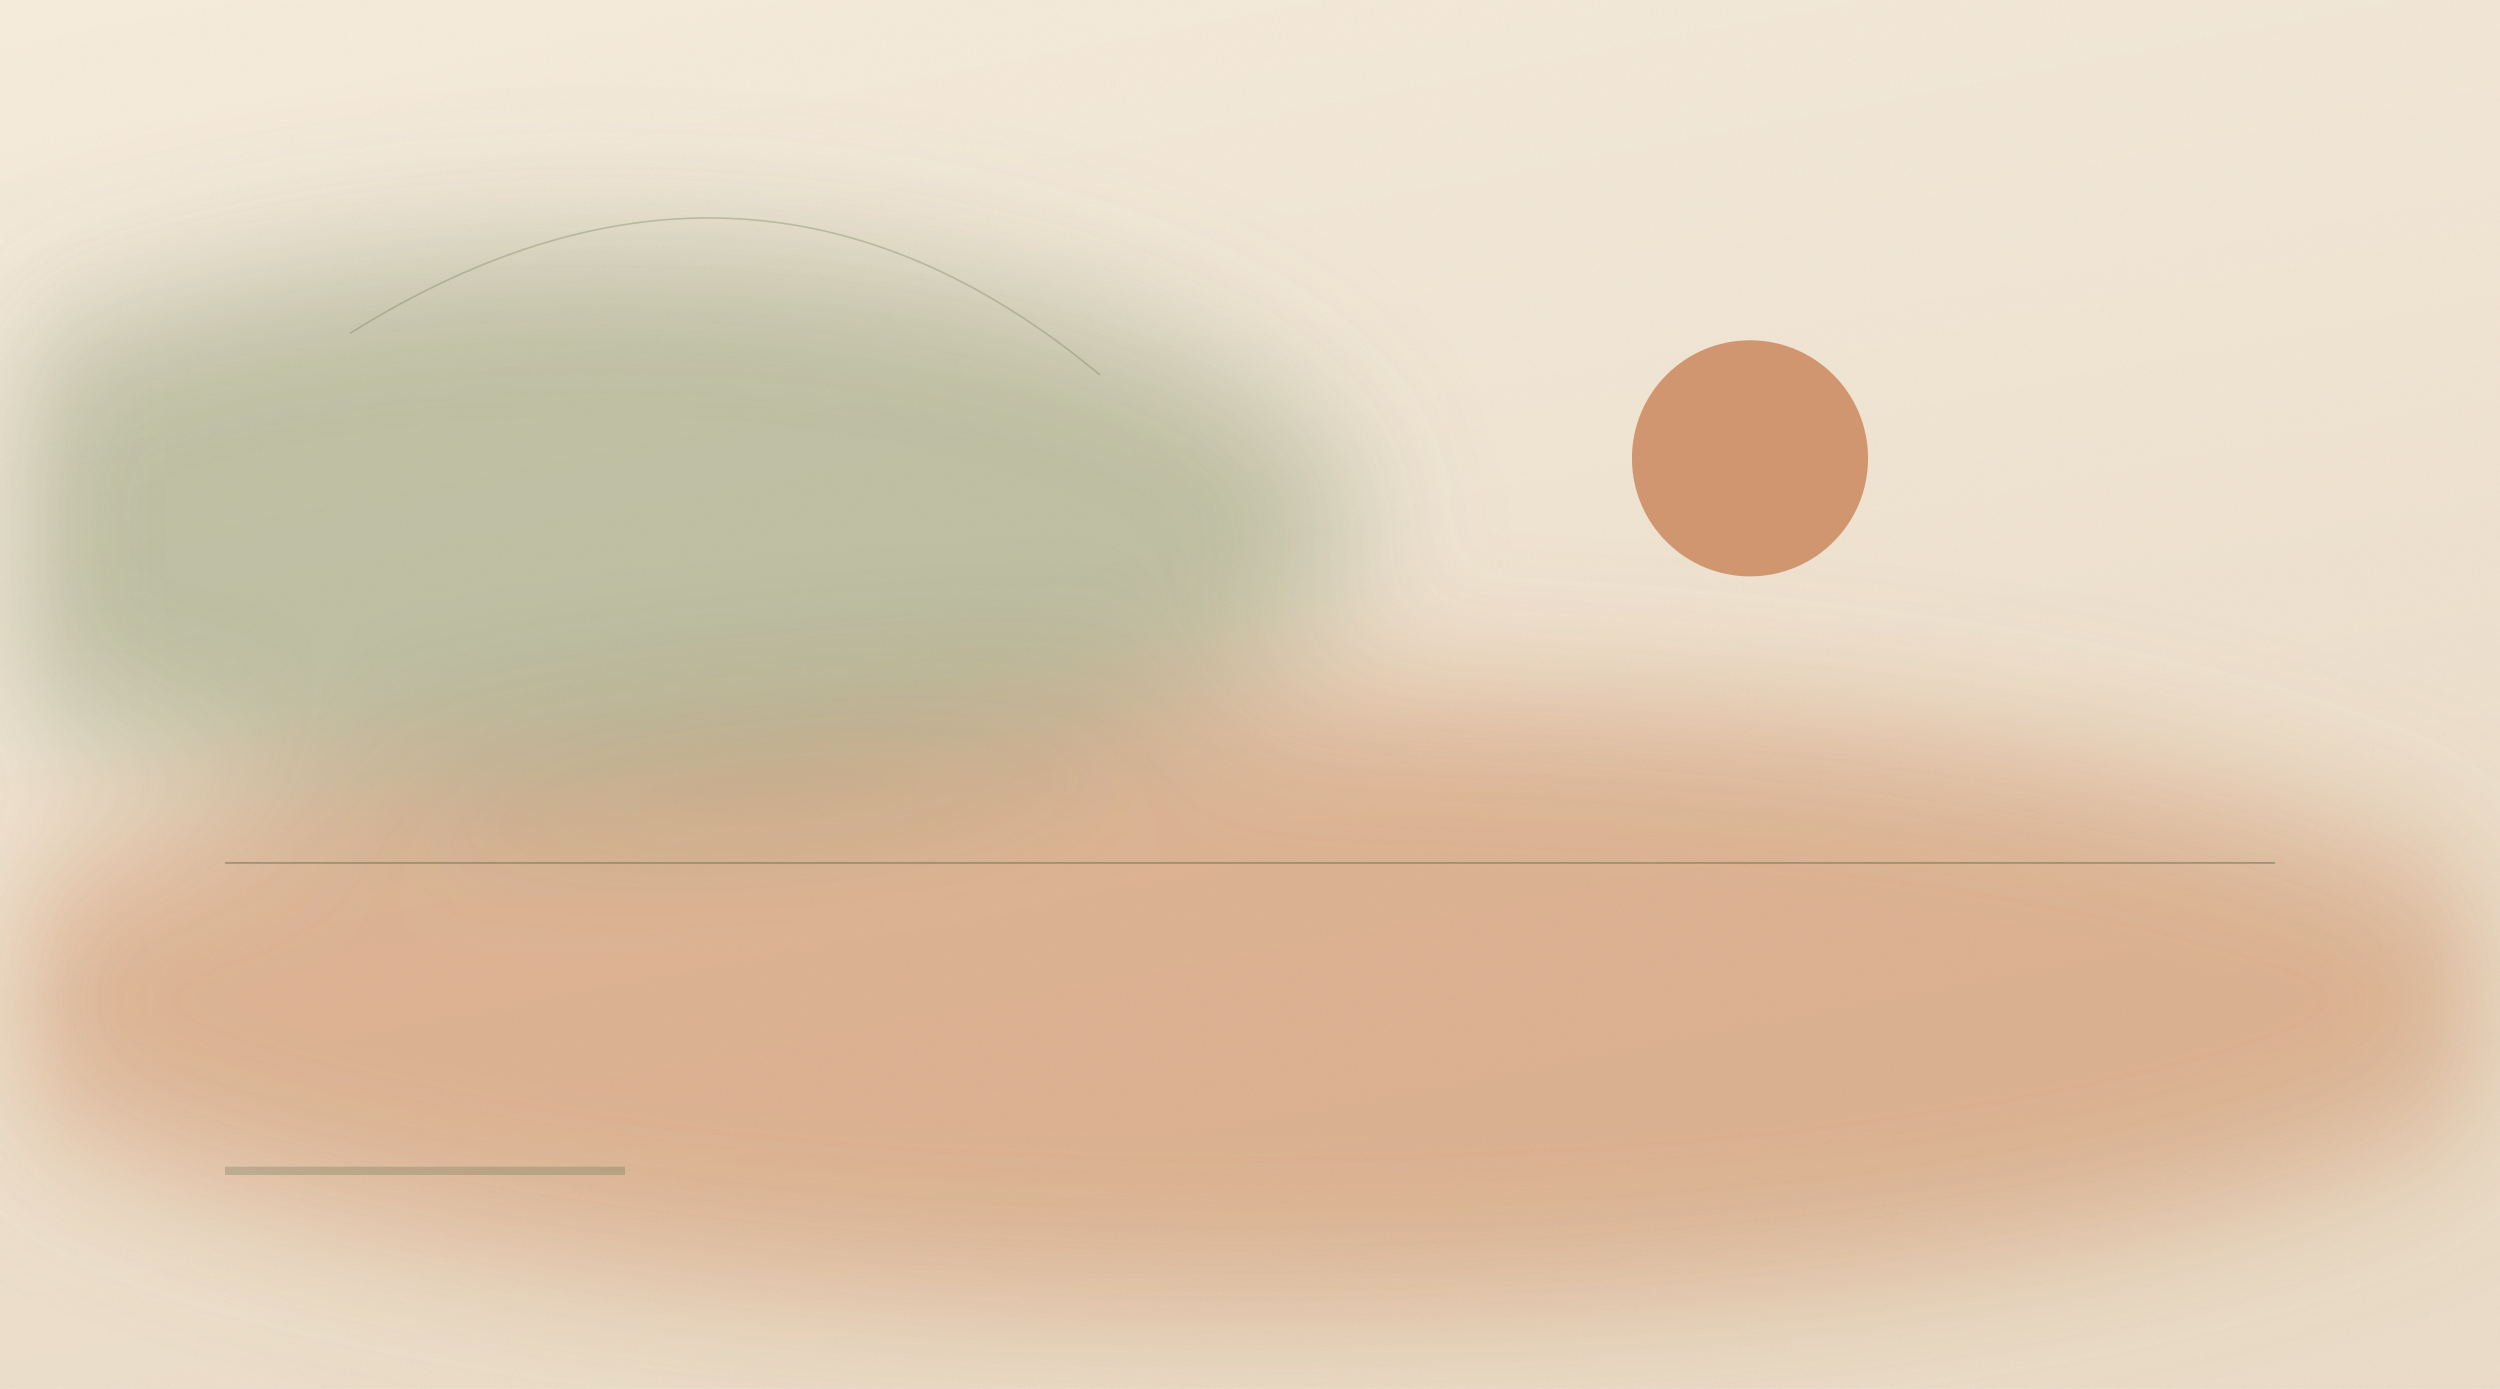
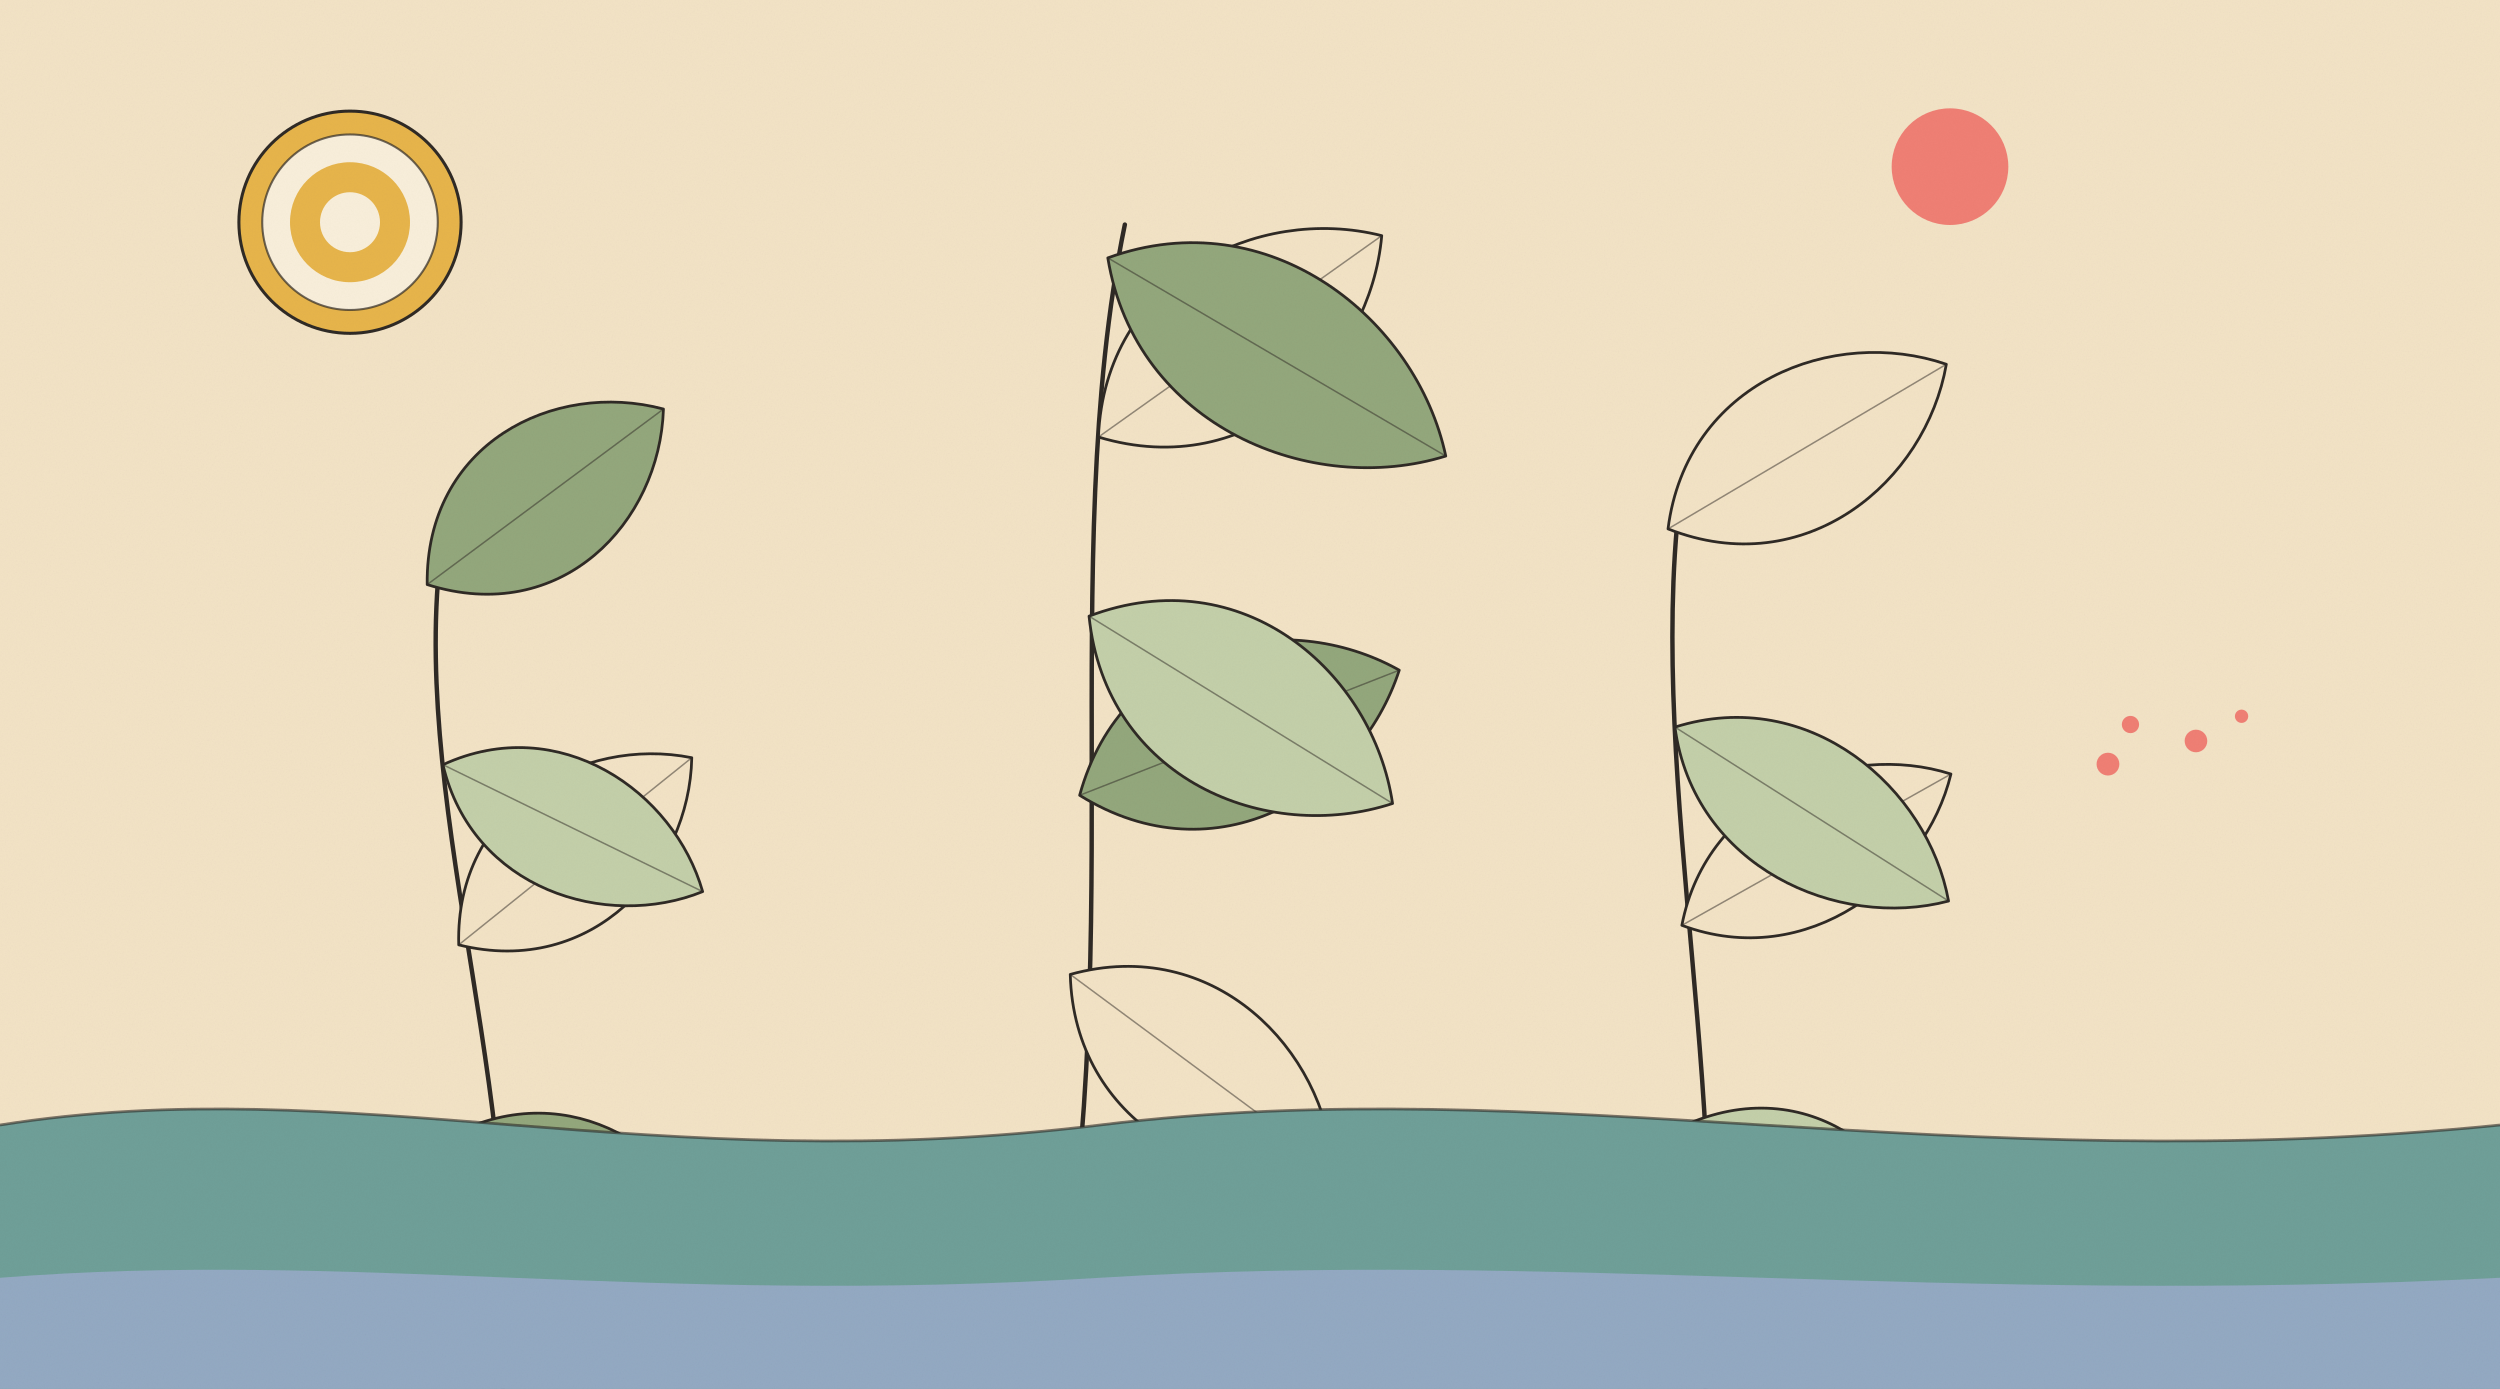
<svg xmlns="http://www.w3.org/2000/svg" width="1800" height="1000" viewBox="0 0 1800 1000" role="img">
  <defs>
-     <linearGradient id="bg" x1="0" y1="0" x2="0.35" y2="1">
-       <stop offset="0" stop-color="#f6ecdd" />
-       <stop offset="1" stop-color="#eaddc8" />
-     </linearGradient>
-     <filter id="soft" x="-50%" y="-50%" width="200%" height="200%">
-       <feGaussianBlur stdDeviation="52" />
-     </filter>
-     <filter id="soft-sm" x="-50%" y="-50%" width="200%" height="200%">
-       <feGaussianBlur stdDeviation="22" />
-     </filter>
    <filter id="grain" x="0" y="0" width="100%" height="100%">
-       <feTurbulence type="fractalNoise" baseFrequency="0.85" numOctaves="3" stitchTiles="stitch" />
+       <feTurbulence type="fractalNoise" baseFrequency="0.9" numOctaves="3" stitchTiles="stitch" />
      <feColorMatrix type="saturate" values="0" />
    </filter>
  </defs>
-   <rect width="1800" height="1000" fill="url(#bg)" />
-   <g filter="url(#soft)" opacity="0.9">
-     <ellipse cx="900" cy="720" rx="936" ry="220" fill="#ce8f66" opacity="0.62" />
-     <ellipse cx="432" cy="380" rx="540" ry="200" fill="#7f9167" opacity="0.5" />
+   <rect width="1800" height="1000" fill="#f2e2c5" />
+   <circle cx="252" cy="160" r="80" fill="#e6b44b" />
+   <circle cx="252" cy="160" r="63.2" fill="#f8eeda" />
+   <circle cx="252" cy="160" r="43.2" fill="#e6b44b" />
+   <circle cx="252" cy="160" r="21.6" fill="#f8eeda" />
+   <circle cx="252" cy="160" r="80" fill="none" stroke="#2f2a25" stroke-width="2.2" />
+   <circle cx="252" cy="160" r="63.2" fill="none" stroke="#2f2a25" stroke-width="1.5" opacity="0.7" />
+   <circle cx="1404" cy="120" r="42" fill="#ef7f74" />
+   <g transform="translate(360,1020) rotate(-5)">
+     <path d="M0,0 C 44.007,-210.8 -26.404,-434 11.002,-620" fill="none" stroke="#2f2a25" stroke-width="3.2" stroke-linecap="round" />
+     <g transform="translate(0,-210.8) rotate(35.11424)">
+       <path d="M0,0 C 57.593,-70.321 156.324,-54.85 205.69,0 C 156.324,54.85 57.593,70.321 0,0 Z" fill="#93a77c" stroke="#2f2a25" stroke-width="2" stroke-linejoin="round" />
+       <path d="M0,0 L205.69,0" stroke="#2f2a25" stroke-width="1.1" opacity="0.5" />
+     </g>
+     <g transform="translate(0,-341) rotate(-33.76478)">
+       <path d="M0,0 C 60.254,-79.265 163.548,-61.827 215.194,0 C 163.548,61.827 60.254,79.265 0,0 Z" fill="#f2e2c5" stroke="#2f2a25" stroke-width="2" stroke-linejoin="round" />
+       <path d="M0,0 L215.194,0" stroke="#2f2a25" stroke-width="1.1" opacity="0.5" />
+     </g>
+     <g transform="translate(0,-471.2) rotate(31.04274)">
+       <path d="M0,0 C 58.268,-71.454 158.157,-55.734 208.101,0 C 158.157,55.734 58.268,71.454 0,0 Z" fill="#c3cfa9" stroke="#2f2a25" stroke-width="2" stroke-linejoin="round" />
+       <path d="M0,0 L208.101,0" stroke="#2f2a25" stroke-width="1.1" opacity="0.5" />
+     </g>
+     <g transform="translate(0,-601.4) rotate(-31.61353)">
+       <path d="M0,0 C 59.334,-82.153 161.05,-64.079 211.907,0 C 161.05,64.079 59.334,82.153 0,0 Z" fill="#93a77c" stroke="#2f2a25" stroke-width="2" stroke-linejoin="round" />
+       <path d="M0,0 L211.907,0" stroke="#2f2a25" stroke-width="1.1" opacity="0.5" />
+     </g>
  </g>
-   <line x1="162" y1="621.305" x2="1638" y2="621.305" stroke="#66744f" stroke-width="1.4" opacity="0.5" />
-   <circle cx="1260" cy="330" r="85" fill="#ce8f66" opacity="0.9" />
-   <path d="M 252 240 Q 540 60 792 270" fill="none" stroke="#66744f" stroke-width="1.2" opacity="0.32" />
-   <rect x="162" y="840" width="288" height="6" fill="#66744f" opacity="0.3" />
-   <rect width="1800" height="1000" filter="url(#grain)" opacity="0.06" style="mix-blend-mode:multiply" />
+   <g transform="translate(756,980) rotate(3)">
+     <path d="M0,0 C 43.975,-278.8 -26.385,-574 10.994,-820" fill="none" stroke="#2f2a25" stroke-width="3.2" stroke-linecap="round" />
+     <g transform="translate(0,-278.8) rotate(33.51685)">
+       <path d="M0,0 C 66.038,-84.545 179.246,-65.945 235.85,0 C 179.246,65.945 66.038,84.545 0,0 Z" fill="#f2e2c5" stroke="#2f2a25" stroke-width="2" stroke-linejoin="round" />
+       <path d="M0,0 L235.85,0" stroke="#2f2a25" stroke-width="1.1" opacity="0.5" />
+     </g>
+     <g transform="translate(0,-407.95) rotate(-24.38094)">
+       <path d="M0,0 C 69.195,-92.727 187.814,-72.327 247.123,0 C 187.814,72.327 69.195,92.727 0,0 Z" fill="#93a77c" stroke="#2f2a25" stroke-width="2" stroke-linejoin="round" />
+       <path d="M0,0 L247.123,0" stroke="#2f2a25" stroke-width="1.1" opacity="0.5" />
+     </g>
+     <g transform="translate(0,-537.1) rotate(28.68229)">
+       <path d="M0,0 C 71.906,-93.673 195.173,-73.065 256.807,0 C 195.173,73.065 71.906,93.673 0,0 Z" fill="#c3cfa9" stroke="#2f2a25" stroke-width="2" stroke-linejoin="round" />
+       <path d="M0,0 L256.807,0" stroke="#2f2a25" stroke-width="1.1" opacity="0.5" />
+     </g>
+     <g transform="translate(0,-666.25) rotate(-38.40472)">
+       <path d="M0,0 C 70.072,-90.451 190.196,-70.552 250.258,0 C 190.196,70.552 70.072,90.451 0,0 Z" fill="#f2e2c5" stroke="#2f2a25" stroke-width="2" stroke-linejoin="round" />
+       <path d="M0,0 L250.258,0" stroke="#2f2a25" stroke-width="1.1" opacity="0.5" />
+     </g>
+     <g transform="translate(0,-795.4) rotate(27.38535)">
+       <path d="M0,0 C 78.98,-95.252 214.375,-74.296 282.072,0 C 214.375,74.296 78.98,95.252 0,0 Z" fill="#93a77c" stroke="#2f2a25" stroke-width="2" stroke-linejoin="round" />
+       <path d="M0,0 L282.072,0" stroke="#2f2a25" stroke-width="1.1" opacity="0.5" />
+     </g>
+   </g>
+   <g transform="translate(1224,1040) rotate(-2)">
+     <path d="M0,0 C 36.245,-231.2 -21.747,-476 9.061,-680" fill="none" stroke="#2f2a25" stroke-width="3.2" stroke-linecap="round" />
+     <g transform="translate(0,-231.2) rotate(32.74695)">
+       <path d="M0,0 C 57.529,-78.339 156.15,-61.105 205.46,0 C 156.15,61.105 57.529,78.339 0,0 Z" fill="#c3cfa9" stroke="#2f2a25" stroke-width="2" stroke-linejoin="round" />
+       <path d="M0,0 L205.46,0" stroke="#2f2a25" stroke-width="1.1" opacity="0.5" />
+     </g>
+     <g transform="translate(0,-374) rotate(-27.34866)">
+       <path d="M0,0 C 62.228,-73.638 168.906,-57.438 222.244,0 C 168.906,57.438 62.228,73.638 0,0 Z" fill="#f2e2c5" stroke="#2f2a25" stroke-width="2" stroke-linejoin="round" />
+       <path d="M0,0 L222.244,0" stroke="#2f2a25" stroke-width="1.1" opacity="0.5" />
+     </g>
+     <g transform="translate(0,-516.8) rotate(34.44627)">
+       <path d="M0,0 C 65.362,-77.74 177.41,-60.637 233.434,0 C 177.41,60.637 65.362,77.74 0,0 Z" fill="#c3cfa9" stroke="#2f2a25" stroke-width="2" stroke-linejoin="round" />
+       <path d="M0,0 L233.434,0" stroke="#2f2a25" stroke-width="1.1" opacity="0.5" />
+     </g>
+     <g transform="translate(0,-659.6) rotate(-28.60566)">
+       <path d="M0,0 C 65.186,-83.946 176.932,-65.478 232.805,0 C 176.932,65.478 65.186,83.946 0,0 Z" fill="#f2e2c5" stroke="#2f2a25" stroke-width="2" stroke-linejoin="round" />
+       <path d="M0,0 L232.805,0" stroke="#2f2a25" stroke-width="1.1" opacity="0.5" />
+     </g>
+   </g>
+   <path d="M0,810 C 252,770 468,850 792,810 C 1116,770 1404,850 1800,810 L 1800,1000 L 0,1000 Z" fill="#6f9f98" />
+   <path d="M0,810 C 252,770 468,850 792,810 C 1116,770 1404,850 1800,810" fill="none" stroke="#2f2a25" stroke-width="2" opacity="0.6" />
+   <path d="M0,920 C 252,900 468,940 792,920 C 1116,900 1404,940 1800,920 L 1800,1000 L 0,1000 Z" fill="#93a9c2" />
+   <circle cx="1517.736" cy="550.17" r="8.209" fill="#ef7f74" />
+   <circle cx="1533.929" cy="521.651" r="6.209" fill="#ef7f74" />
+   <circle cx="1613.927" cy="515.707" r="4.79" fill="#ef7f74" />
+   <circle cx="1581.092" cy="533.499" r="8.145" fill="#ef7f74" />
+   <rect width="1800" height="1000" filter="url(#grain)" opacity="0.05" style="mix-blend-mode:multiply" />
</svg>
